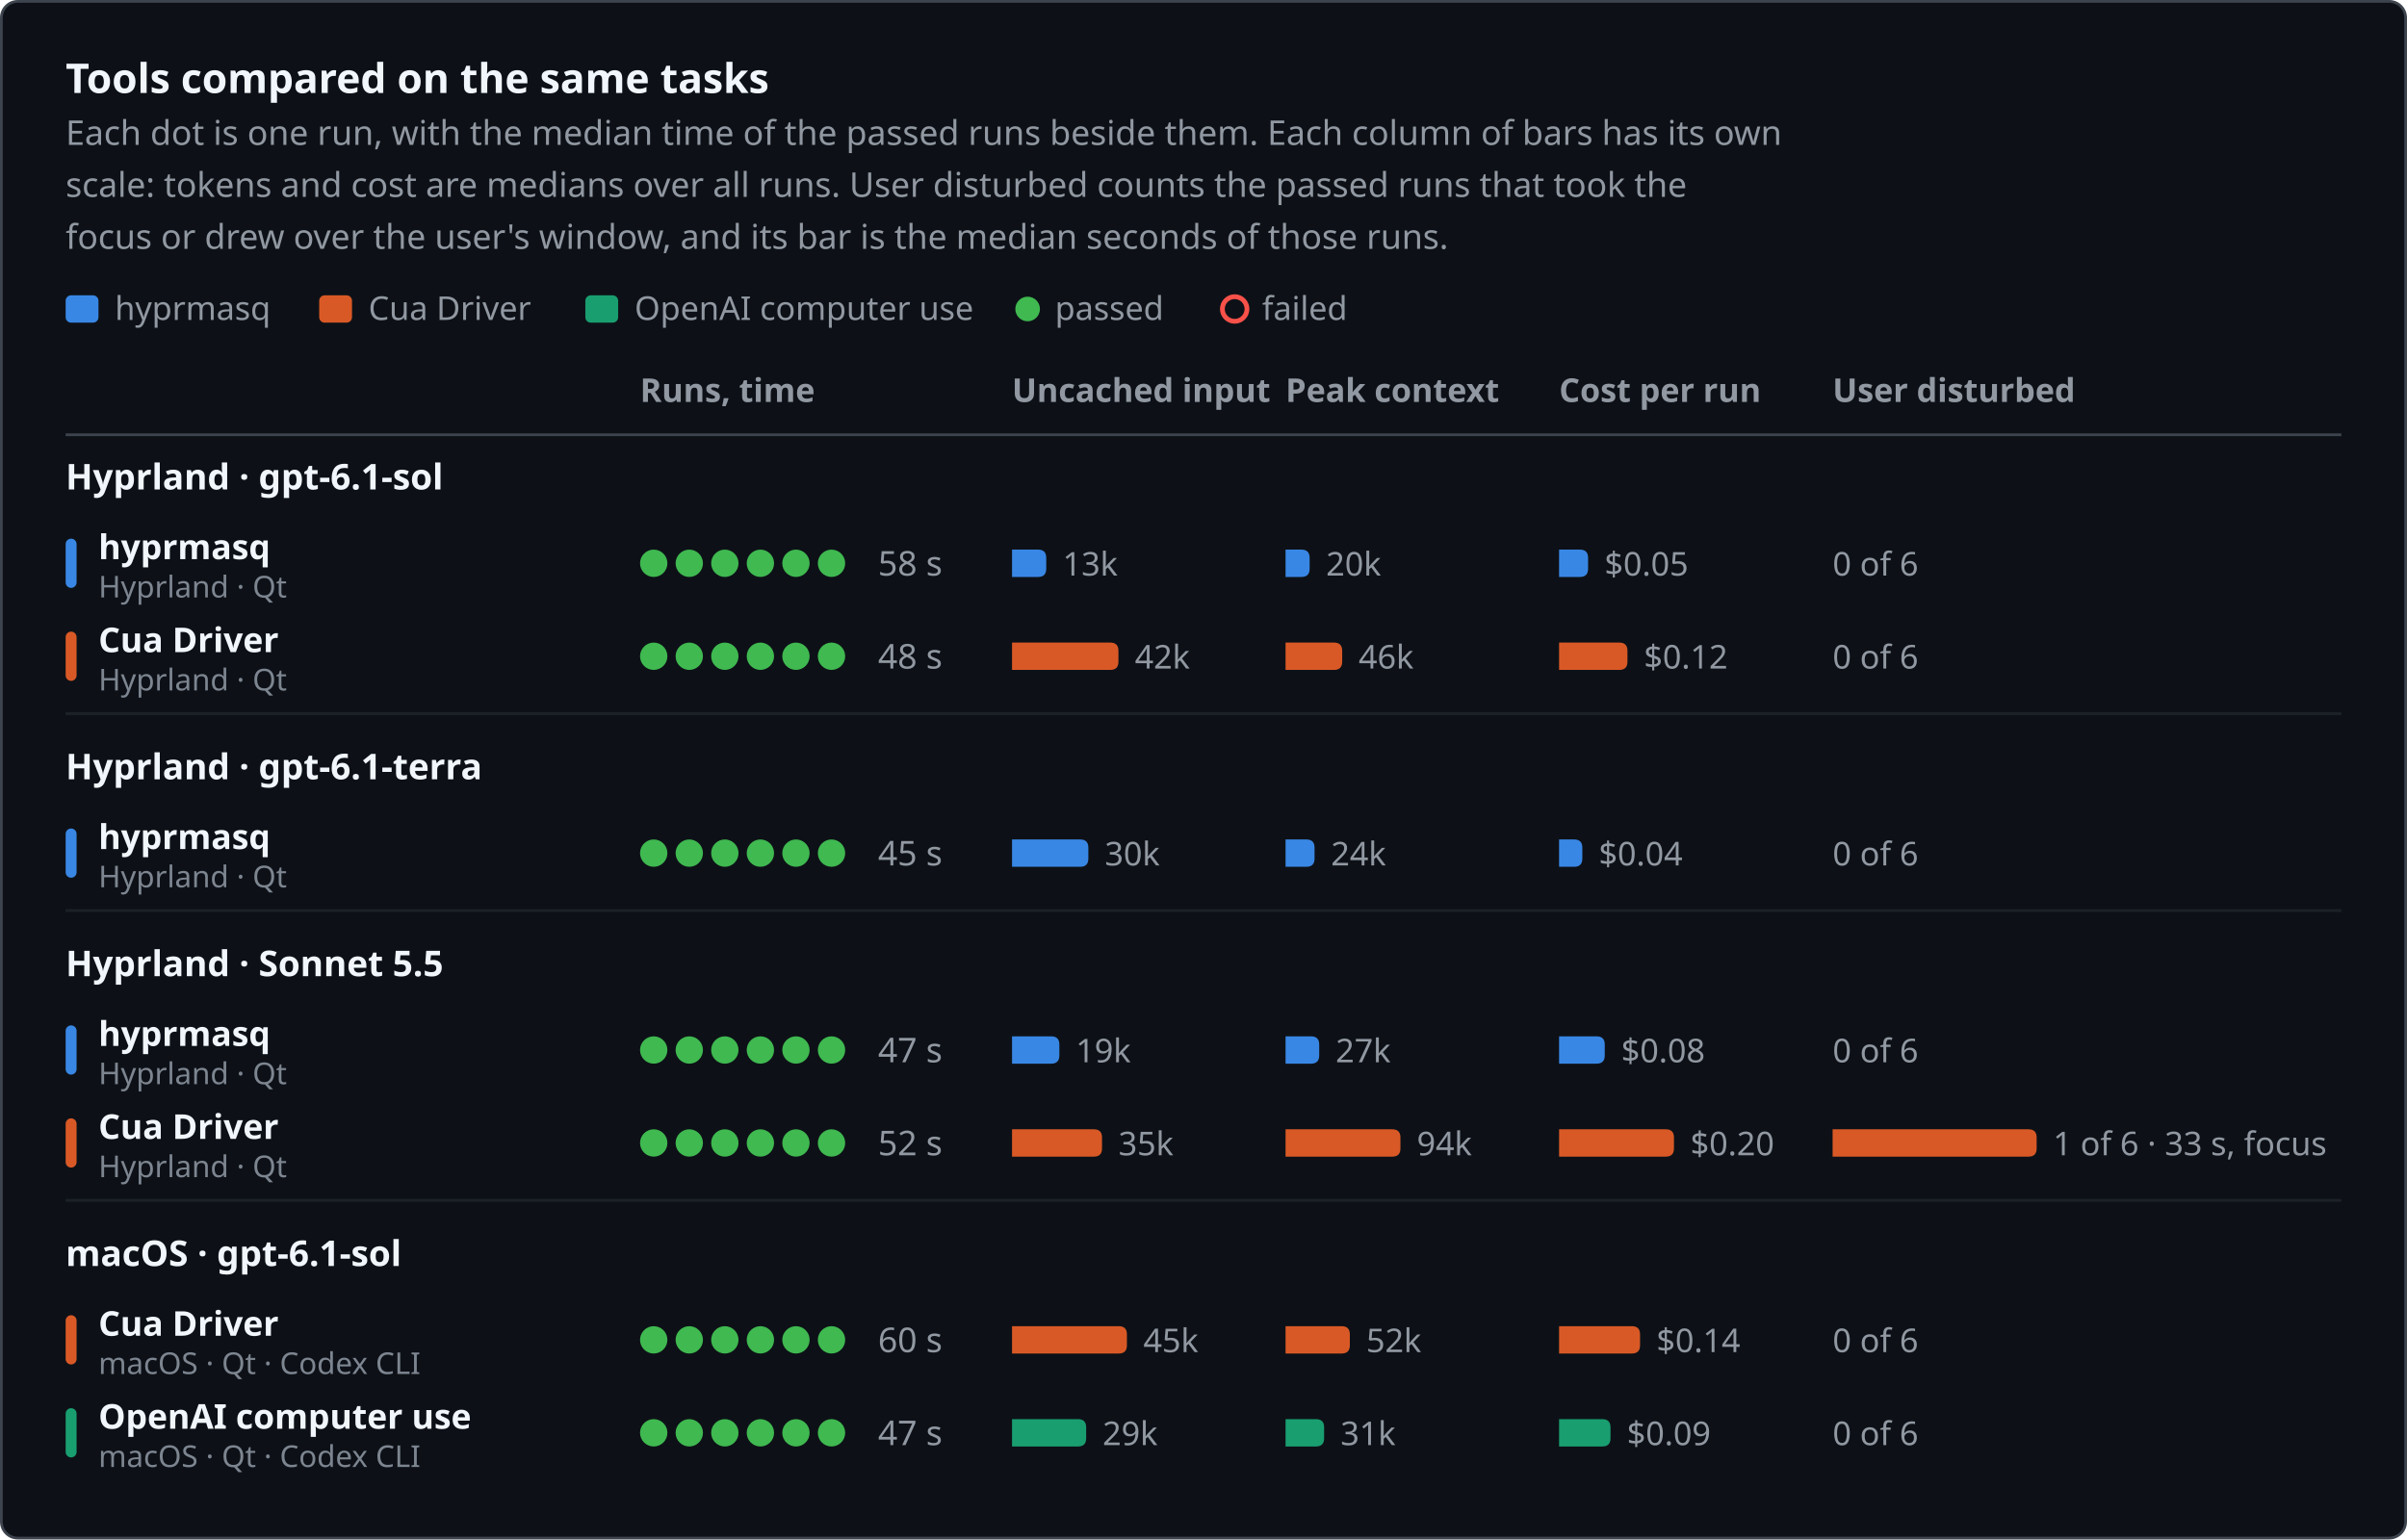
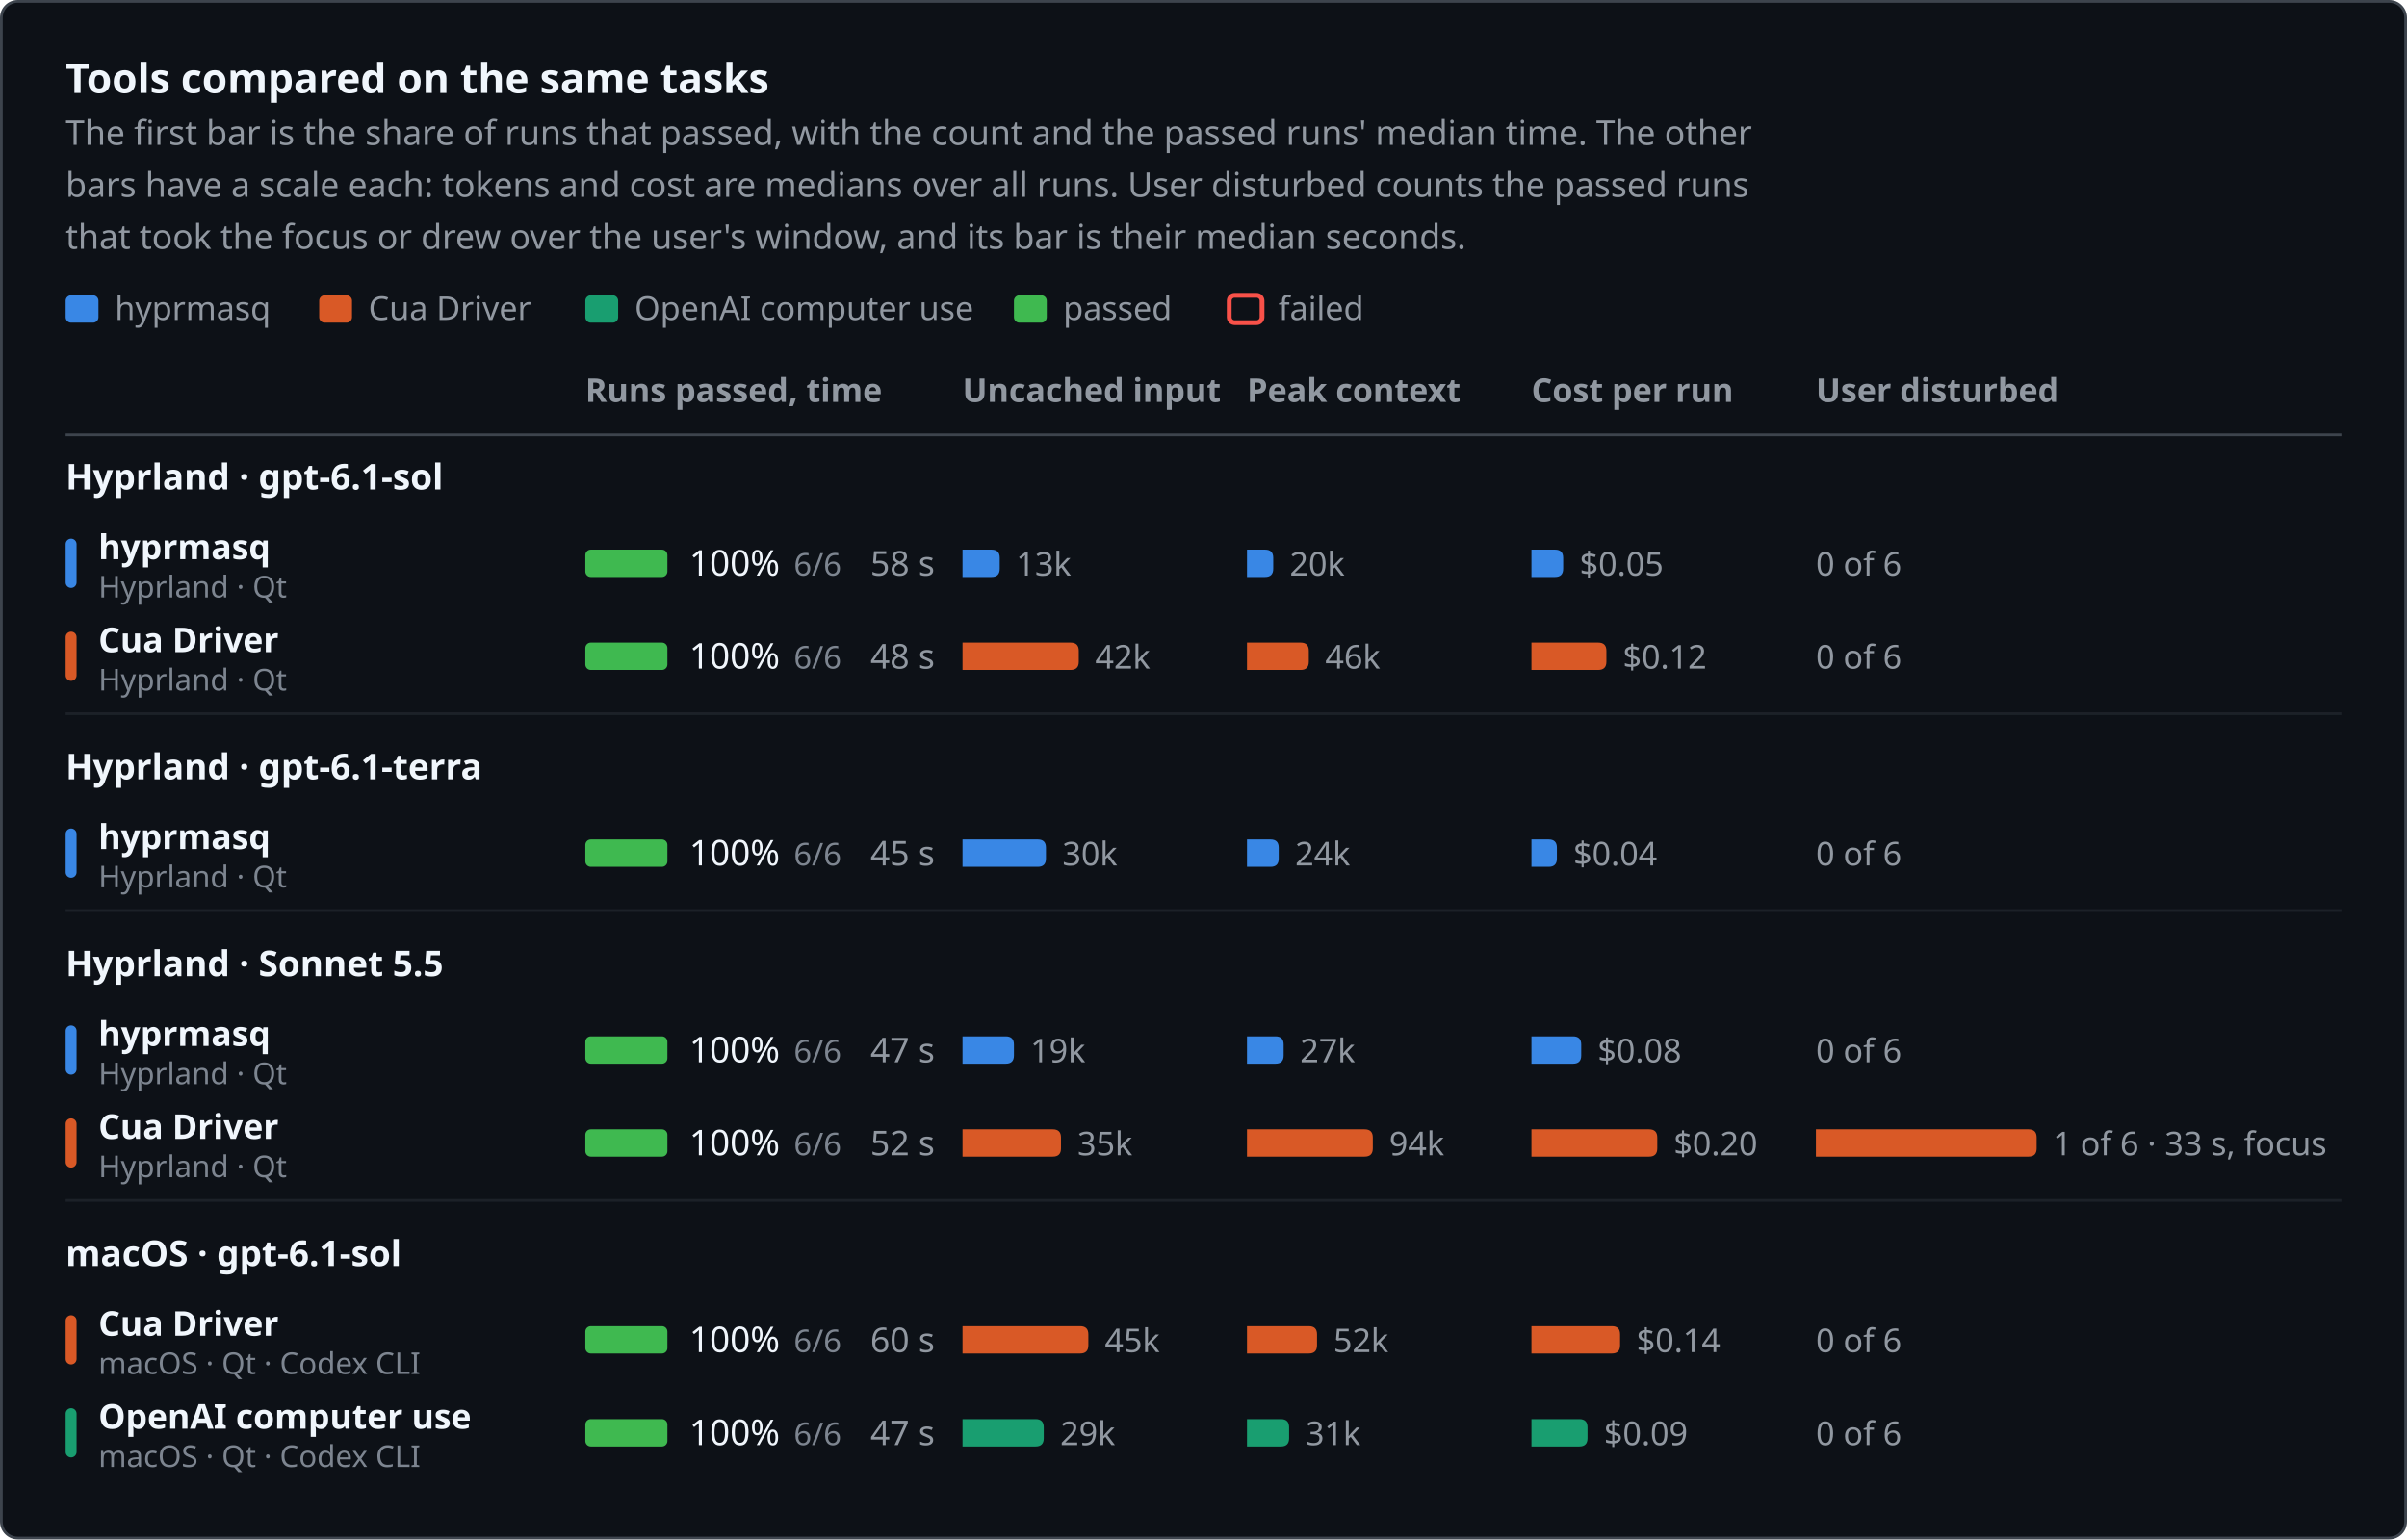
- <svg xmlns="http://www.w3.org/2000/svg" width="880" height="563" viewBox="0 0 880 563" role="img" aria-label="Tools compared on the same tasks: a row per tool for each task and agent, with its runs passed or failed, the median time, and the median uncached input, peak context, cost per run and seconds the user was disturbed.">
+ <svg xmlns="http://www.w3.org/2000/svg" width="880" height="563" viewBox="0 0 880 563" role="img" aria-label="Tools compared on the same tasks: a row per tool for each task and agent, with the share of its runs that passed, the median time, and the median uncached input, peak context, cost per run and seconds the user was disturbed.">
  <style>text{font-family:-apple-system, BlinkMacSystemFont, "Segoe UI", "Noto Sans", Helvetica, Arial, sans-serif;font-variant-numeric:tabular-nums}.t{fill:#f0f6fc}.t2{fill:#9198a1}.m{fill:#7d8590}.bg{fill:#0d1117;stroke:#3d444d}.grid{stroke:#1c2128;stroke-width:1}.axis{stroke:#3d444d;stroke-width:1}.tools{fill:#3987e5}.out{fill:#454c56}.dot{fill:#d1d7e0;stroke:#0d1117;stroke-width:1.5}.miss{fill:#0d1117;stroke:#f85149;stroke-width:1.75}.pass{fill:#3fb950}.fail{fill:#0d1117;stroke:#f85149;stroke-width:1.75}.cut{stroke:#0d1117;stroke-width:2}.s0{fill:#3987e5}.s1{fill:#d95926}.s2{fill:#199e70}.s3{fill:#c98500}.s4{fill:#d55181}.s5{fill:#008300}.s6{fill:#9085e9}.s7{fill:#e66767}</style>
  <rect x="0.5" y="0.5" width="879" height="562" rx="6" class="bg" />
  <text x="24" y="34" class="t" font-size="15" font-weight="600">Tools compared on the same tasks</text>
-   <text x="24" y="53" class="t2" font-size="12.5">Each dot is one run, with the median time of the passed runs beside them. Each column of bars has its own</text>
-   <text x="24" y="72" class="t2" font-size="12.5">scale: tokens and cost are medians over all runs. User disturbed counts the passed runs that took the</text>
-   <text x="24" y="91" class="t2" font-size="12.5">focus or drew over the user's window, and its bar is the median seconds of those runs.</text>
+   <text x="24" y="53" class="t2" font-size="12.5">The first bar is the share of runs that passed, with the count and the passed runs' median time. The other</text>
+   <text x="24" y="72" class="t2" font-size="12.5">bars have a scale each: tokens and cost are medians over all runs. User disturbed counts the passed runs</text>
+   <text x="24" y="91" class="t2" font-size="12.5">that took the focus or drew over the user's window, and its bar is their median seconds.</text>
  <rect x="24" y="108" width="12" height="10" class="s0" rx="2" />
  <text x="42" y="117" class="t2" font-size="12">hyprmasq</text>
  <rect x="116.7" y="108" width="12" height="10" class="s1" rx="2" />
  <text x="134.7" y="117" class="t2" font-size="12">Cua Driver</text>
  <rect x="214" y="108" width="12" height="10" class="s2" rx="2" />
  <text x="232" y="117" class="t2" font-size="12">OpenAI computer use</text>
-   <circle cx="375.7" cy="113" r="4.5" class="pass" />
-   <text x="385.7" y="117" class="t2" font-size="12">passed</text>
-   <circle cx="451.4" cy="113" r="4.5" class="fail" />
-   <text x="461.4" y="117" class="t2" font-size="12">failed</text>
-   <text x="234" y="147" class="t2" font-size="12" font-weight="600">Runs, time</text>
-   <text x="370" y="147" class="t2" font-size="12" font-weight="600">Uncached input</text>
-   <text x="470" y="147" class="t2" font-size="12" font-weight="600">Peak context</text>
-   <text x="570" y="147" class="t2" font-size="12" font-weight="600">Cost per run</text>
-   <text x="670" y="147" class="t2" font-size="12" font-weight="600">User disturbed</text>
+   <rect x="370.7" y="108" width="12" height="10" class="pass" rx="2" />
+   <text x="388.7" y="117" class="t2" font-size="12">passed</text>
+   <rect x="449.4" y="108" width="12" height="10" class="fail" rx="2" />
+   <text x="467.4" y="117" class="t2" font-size="12">failed</text>
+   <text x="214" y="147" class="t2" font-size="12" font-weight="600">Runs passed, time</text>
+   <text x="351.9" y="147" class="t2" font-size="12" font-weight="600">Uncached input</text>
+   <text x="455.9" y="147" class="t2" font-size="12" font-weight="600">Peak context</text>
+   <text x="559.9" y="147" class="t2" font-size="12" font-weight="600">Cost per run</text>
+   <text x="663.9" y="147" class="t2" font-size="12" font-weight="600">User disturbed</text>
  <line x1="24" y1="159" x2="856" y2="159" class="axis" />
  <text x="24" y="179" class="t" font-size="13" font-weight="600">Hyprland · gpt-6.1-sol</text>
  <rect x="24" y="197" width="4" height="18" class="s0" rx="2" />
  <text x="36" y="204.5" class="t" font-size="12.5" font-weight="600">hyprmasq</text>
  <text x="36" y="218.5" class="m" font-size="11">Hyprland · Qt</text>
-   <circle cx="239" cy="206" r="5" class="pass" />
-   <circle cx="252" cy="206" r="5" class="pass" />
-   <circle cx="265" cy="206" r="5" class="pass" />
-   <circle cx="278" cy="206" r="5" class="pass" />
-   <circle cx="291" cy="206" r="5" class="pass" />
-   <circle cx="304" cy="206" r="5" class="pass" />
-   <text x="321" y="210.5" class="t2" font-size="12.5">58 s</text>
-   <path d="M370 201H379.5Q382.5 201 382.5 204V208Q382.5 211 379.5 211H370Z" class="s0" />
-   <text x="388.5" y="210.5" class="t2" font-size="12">13k</text>
-   <path d="M470 201H475.8Q478.8 201 478.8 204V208Q478.8 211 475.8 211H470Z" class="s0" />
-   <text x="484.8" y="210.5" class="t2" font-size="12">20k</text>
-   <path d="M570 201H577.6Q580.6 201 580.6 204V208Q580.6 211 577.6 211H570Z" class="s0" />
-   <text x="586.6" y="210.5" class="t2" font-size="12">$0.05</text>
-   <text x="670" y="210.5" class="t2" font-size="12">0 of 6</text>
+   <rect x="214" y="201" width="30" height="10" class="pass" rx="2" />
+   <text x="252" y="210.5" class="t" font-size="13">100%</text>
+   <text x="290.2" y="210.5" class="m" font-size="11.5">6/6</text>
+   <text x="318.2" y="210.5" class="t2" font-size="12.5">58 s</text>
+   <path d="M351.9 201H362.5Q365.5 201 365.5 204V208Q365.5 211 362.5 211H351.9Z" class="s0" />
+   <text x="371.5" y="210.5" class="t2" font-size="12">13k</text>
+   <path d="M455.9 201H462.5Q465.5 201 465.5 204V208Q465.5 211 462.5 211H455.9Z" class="s0" />
+   <text x="471.5" y="210.5" class="t2" font-size="12">20k</text>
+   <path d="M559.9 201H568.5Q571.5 201 571.5 204V208Q571.5 211 568.5 211H559.9Z" class="s0" />
+   <text x="577.5" y="210.5" class="t2" font-size="12">$0.05</text>
+   <text x="663.9" y="210.5" class="t2" font-size="12">0 of 6</text>
  <rect x="24" y="231" width="4" height="18" class="s1" rx="2" />
  <text x="36" y="238.5" class="t" font-size="12.5" font-weight="600">Cua Driver</text>
  <text x="36" y="252.5" class="m" font-size="11">Hyprland · Qt</text>
-   <circle cx="239" cy="240" r="5" class="pass" />
-   <circle cx="252" cy="240" r="5" class="pass" />
-   <circle cx="265" cy="240" r="5" class="pass" />
-   <circle cx="278" cy="240" r="5" class="pass" />
-   <circle cx="291" cy="240" r="5" class="pass" />
-   <circle cx="304" cy="240" r="5" class="pass" />
-   <text x="321" y="244.5" class="t2" font-size="12.5">48 s</text>
-   <path d="M370 235H405.9Q408.9 235 408.9 238V242Q408.9 245 405.9 245H370Z" class="s1" />
-   <text x="414.9" y="244.5" class="t2" font-size="12">42k</text>
-   <path d="M470 235H487.7Q490.7 235 490.7 238V242Q490.7 245 487.7 245H470Z" class="s1" />
-   <text x="496.7" y="244.5" class="t2" font-size="12">46k</text>
-   <path d="M570 235H592Q595 235 595 238V242Q595 245 592 245H570Z" class="s1" />
-   <text x="601" y="244.5" class="t2" font-size="12">$0.12</text>
-   <text x="670" y="244.5" class="t2" font-size="12">0 of 6</text>
+   <rect x="214" y="235" width="30" height="10" class="pass" rx="2" />
+   <text x="252" y="244.5" class="t" font-size="13">100%</text>
+   <text x="290.2" y="244.5" class="m" font-size="11.5">6/6</text>
+   <text x="318.2" y="244.5" class="t2" font-size="12.5">48 s</text>
+   <path d="M351.9 235H391.4Q394.4 235 394.4 238V242Q394.4 245 391.4 245H351.9Z" class="s1" />
+   <text x="400.4" y="244.5" class="t2" font-size="12">42k</text>
+   <path d="M455.9 235H475.5Q478.5 235 478.5 238V242Q478.5 245 475.5 245H455.9Z" class="s1" />
+   <text x="484.5" y="244.5" class="t2" font-size="12">46k</text>
+   <path d="M559.9 235H584.3Q587.3 235 587.3 238V242Q587.3 245 584.3 245H559.9Z" class="s1" />
+   <text x="593.3" y="244.5" class="t2" font-size="12">$0.12</text>
+   <text x="663.9" y="244.5" class="t2" font-size="12">0 of 6</text>
  <line x1="24" y1="261" x2="856" y2="261" class="grid" />
  <text x="24" y="285" class="t" font-size="13" font-weight="600">Hyprland · gpt-6.1-terra</text>
  <rect x="24" y="303" width="4" height="18" class="s0" rx="2" />
  <text x="36" y="310.5" class="t" font-size="12.5" font-weight="600">hyprmasq</text>
  <text x="36" y="324.5" class="m" font-size="11">Hyprland · Qt</text>
-   <circle cx="239" cy="312" r="5" class="pass" />
-   <circle cx="252" cy="312" r="5" class="pass" />
-   <circle cx="265" cy="312" r="5" class="pass" />
-   <circle cx="278" cy="312" r="5" class="pass" />
-   <circle cx="291" cy="312" r="5" class="pass" />
-   <circle cx="304" cy="312" r="5" class="pass" />
-   <text x="321" y="316.5" class="t2" font-size="12.5">45 s</text>
-   <path d="M370 307H394.9Q397.9 307 397.9 310V314Q397.9 317 394.9 317H370Z" class="s0" />
-   <text x="403.9" y="316.5" class="t2" font-size="12">30k</text>
-   <path d="M470 307H477.6Q480.6 307 480.6 310V314Q480.6 317 477.6 317H470Z" class="s0" />
-   <text x="486.6" y="316.5" class="t2" font-size="12">24k</text>
-   <path d="M570 307H575.5Q578.5 307 578.5 310V314Q578.5 317 575.5 317H570Z" class="s0" />
-   <text x="584.5" y="316.5" class="t2" font-size="12">$0.04</text>
-   <text x="670" y="316.5" class="t2" font-size="12">0 of 6</text>
+   <rect x="214" y="307" width="30" height="10" class="pass" rx="2" />
+   <text x="252" y="316.5" class="t" font-size="13">100%</text>
+   <text x="290.2" y="316.5" class="m" font-size="11.5">6/6</text>
+   <text x="318.2" y="316.5" class="t2" font-size="12.5">45 s</text>
+   <path d="M351.9 307H379.4Q382.4 307 382.4 310V314Q382.4 317 379.4 317H351.9Z" class="s0" />
+   <text x="388.4" y="316.5" class="t2" font-size="12">30k</text>
+   <path d="M455.9 307H464.5Q467.5 307 467.5 310V314Q467.5 317 464.5 317H455.9Z" class="s0" />
+   <text x="473.5" y="316.5" class="t2" font-size="12">24k</text>
+   <path d="M559.9 307H566.2Q569.2 307 569.2 310V314Q569.2 317 566.2 317H559.9Z" class="s0" />
+   <text x="575.2" y="316.5" class="t2" font-size="12">$0.04</text>
+   <text x="663.9" y="316.5" class="t2" font-size="12">0 of 6</text>
  <line x1="24" y1="333" x2="856" y2="333" class="grid" />
  <text x="24" y="357" class="t" font-size="13" font-weight="600">Hyprland · Sonnet 5.5</text>
  <rect x="24" y="375" width="4" height="18" class="s0" rx="2" />
  <text x="36" y="382.5" class="t" font-size="12.5" font-weight="600">hyprmasq</text>
  <text x="36" y="396.5" class="m" font-size="11">Hyprland · Qt</text>
-   <circle cx="239" cy="384" r="5" class="pass" />
-   <circle cx="252" cy="384" r="5" class="pass" />
-   <circle cx="265" cy="384" r="5" class="pass" />
-   <circle cx="278" cy="384" r="5" class="pass" />
-   <circle cx="291" cy="384" r="5" class="pass" />
-   <circle cx="304" cy="384" r="5" class="pass" />
-   <text x="321" y="388.5" class="t2" font-size="12.5">47 s</text>
-   <path d="M370 379H384.3Q387.3 379 387.3 382V386Q387.3 389 384.3 389H370Z" class="s0" />
-   <text x="393.3" y="388.5" class="t2" font-size="12">19k</text>
-   <path d="M470 379H479.3Q482.3 379 482.3 382V386Q482.3 389 479.3 389H470Z" class="s0" />
-   <text x="488.3" y="388.5" class="t2" font-size="12">27k</text>
-   <path d="M570 379H583.7Q586.7 379 586.7 382V386Q586.7 389 583.7 389H570Z" class="s0" />
-   <text x="592.7" y="388.5" class="t2" font-size="12">$0.08</text>
-   <text x="670" y="388.5" class="t2" font-size="12">0 of 6</text>
+   <rect x="214" y="379" width="30" height="10" class="pass" rx="2" />
+   <text x="252" y="388.5" class="t" font-size="13">100%</text>
+   <text x="290.2" y="388.5" class="m" font-size="11.5">6/6</text>
+   <text x="318.2" y="388.5" class="t2" font-size="12.5">47 s</text>
+   <path d="M351.9 379H367.7Q370.7 379 370.7 382V386Q370.7 389 367.7 389H351.9Z" class="s0" />
+   <text x="376.7" y="388.5" class="t2" font-size="12">19k</text>
+   <path d="M455.9 379H466.3Q469.3 379 469.3 382V386Q469.3 389 466.3 389H455.9Z" class="s0" />
+   <text x="475.3" y="388.5" class="t2" font-size="12">27k</text>
+   <path d="M559.9 379H575.1Q578.1 379 578.1 382V386Q578.1 389 575.1 389H559.9Z" class="s0" />
+   <text x="584.1" y="388.5" class="t2" font-size="12">$0.08</text>
+   <text x="663.9" y="388.5" class="t2" font-size="12">0 of 6</text>
  <rect x="24" y="409" width="4" height="18" class="s1" rx="2" />
  <text x="36" y="416.5" class="t" font-size="12.5" font-weight="600">Cua Driver</text>
  <text x="36" y="430.5" class="m" font-size="11">Hyprland · Qt</text>
-   <circle cx="239" cy="418" r="5" class="pass" />
-   <circle cx="252" cy="418" r="5" class="pass" />
-   <circle cx="265" cy="418" r="5" class="pass" />
-   <circle cx="278" cy="418" r="5" class="pass" />
-   <circle cx="291" cy="418" r="5" class="pass" />
-   <circle cx="304" cy="418" r="5" class="pass" />
-   <text x="321" y="422.5" class="t2" font-size="12.5">52 s</text>
-   <path d="M370 413H399.9Q402.9 413 402.9 416V420Q402.9 423 399.9 423H370Z" class="s1" />
-   <text x="408.9" y="422.5" class="t2" font-size="12">35k</text>
-   <path d="M470 413H509Q512 413 512 416V420Q512 423 509 423H470Z" class="s1" />
-   <text x="518" y="422.5" class="t2" font-size="12">94k</text>
-   <path d="M570 413H609Q612 413 612 416V420Q612 423 609 423H570Z" class="s1" />
-   <text x="618" y="422.5" class="t2" font-size="12">$0.20</text>
-   <path d="M670 413H741.6Q744.6 413 744.6 416V420Q744.6 423 741.6 423H670Z" class="s1" />
+   <rect x="214" y="413" width="30" height="10" class="pass" rx="2" />
+   <text x="252" y="422.5" class="t" font-size="13">100%</text>
+   <text x="290.2" y="422.5" class="m" font-size="11.5">6/6</text>
+   <text x="318.2" y="422.5" class="t2" font-size="12.5">52 s</text>
+   <path d="M351.9 413H384.9Q387.9 413 387.9 416V420Q387.9 423 384.9 423H351.9Z" class="s1" />
+   <text x="393.9" y="422.5" class="t2" font-size="12">35k</text>
+   <path d="M455.9 413H498.9Q501.9 413 501.9 416V420Q501.9 423 498.9 423H455.9Z" class="s1" />
+   <text x="507.9" y="422.5" class="t2" font-size="12">94k</text>
+   <path d="M559.9 413H602.9Q605.9 413 605.9 416V420Q605.9 423 602.9 423H559.9Z" class="s1" />
+   <text x="611.9" y="422.5" class="t2" font-size="12">$0.20</text>
+   <path d="M663.9 413H741.6Q744.6 413 744.6 416V420Q744.6 423 741.6 423H663.9Z" class="s1" />
  <text x="750.6" y="422.5" class="t2" font-size="12">1 of 6 · 33 s, focus</text>
  <line x1="24" y1="439" x2="856" y2="439" class="grid" />
  <text x="24" y="463" class="t" font-size="13" font-weight="600">macOS · gpt-6.1-sol</text>
  <rect x="24" y="481" width="4" height="18" class="s1" rx="2" />
  <text x="36" y="488.5" class="t" font-size="12.5" font-weight="600">Cua Driver</text>
  <text x="36" y="502.5" class="m" font-size="11">macOS · Qt · Codex CLI</text>
-   <circle cx="239" cy="490" r="5" class="pass" />
-   <circle cx="252" cy="490" r="5" class="pass" />
-   <circle cx="265" cy="490" r="5" class="pass" />
-   <circle cx="278" cy="490" r="5" class="pass" />
-   <circle cx="291" cy="490" r="5" class="pass" />
-   <circle cx="304" cy="490" r="5" class="pass" />
-   <text x="321" y="494.5" class="t2" font-size="12.5">60 s</text>
-   <path d="M370 485H409Q412 485 412 488V492Q412 495 409 495H370Z" class="s1" />
-   <text x="418" y="494.5" class="t2" font-size="12">45k</text>
-   <path d="M470 485H490.5Q493.5 485 493.5 488V492Q493.5 495 490.5 495H470Z" class="s1" />
-   <text x="499.5" y="494.5" class="t2" font-size="12">52k</text>
-   <path d="M570 485H596.6Q599.6 485 599.6 488V492Q599.6 495 596.6 495H570Z" class="s1" />
-   <text x="605.6" y="494.5" class="t2" font-size="12">$0.14</text>
-   <text x="670" y="494.5" class="t2" font-size="12">0 of 6</text>
+   <rect x="214" y="485" width="30" height="10" class="pass" rx="2" />
+   <text x="252" y="494.5" class="t" font-size="13">100%</text>
+   <text x="290.2" y="494.5" class="m" font-size="11.5">6/6</text>
+   <text x="318.2" y="494.5" class="t2" font-size="12.5">60 s</text>
+   <path d="M351.9 485H394.9Q397.9 485 397.9 488V492Q397.9 495 394.9 495H351.9Z" class="s1" />
+   <text x="403.9" y="494.5" class="t2" font-size="12">45k</text>
+   <path d="M455.9 485H478.5Q481.5 485 481.5 488V492Q481.5 495 478.5 495H455.9Z" class="s1" />
+   <text x="487.5" y="494.5" class="t2" font-size="12">52k</text>
+   <path d="M559.9 485H589.3Q592.3 485 592.3 488V492Q592.3 495 589.3 495H559.9Z" class="s1" />
+   <text x="598.3" y="494.5" class="t2" font-size="12">$0.14</text>
+   <text x="663.9" y="494.5" class="t2" font-size="12">0 of 6</text>
  <rect x="24" y="515" width="4" height="18" class="s2" rx="2" />
  <text x="36" y="522.5" class="t" font-size="12.5" font-weight="600">OpenAI computer use</text>
  <text x="36" y="536.5" class="m" font-size="11">macOS · Qt · Codex CLI</text>
-   <circle cx="239" cy="524" r="5" class="pass" />
-   <circle cx="252" cy="524" r="5" class="pass" />
-   <circle cx="265" cy="524" r="5" class="pass" />
-   <circle cx="278" cy="524" r="5" class="pass" />
-   <circle cx="291" cy="524" r="5" class="pass" />
-   <circle cx="304" cy="524" r="5" class="pass" />
-   <text x="321" y="528.5" class="t2" font-size="12.5">47 s</text>
-   <path d="M370 519H394.1Q397.1 519 397.1 522V526Q397.1 529 394.1 529H370Z" class="s2" />
-   <text x="403.1" y="528.5" class="t2" font-size="12">29k</text>
-   <path d="M470 519H481.1Q484.1 519 484.1 522V526Q484.1 529 481.1 529H470Z" class="s2" />
-   <text x="490.1" y="528.5" class="t2" font-size="12">31k</text>
-   <path d="M570 519H585.8Q588.8 519 588.8 522V526Q588.8 529 585.8 529H570Z" class="s2" />
-   <text x="594.8" y="528.5" class="t2" font-size="12">$0.09</text>
-   <text x="670" y="528.5" class="t2" font-size="12">0 of 6</text>
+   <rect x="214" y="519" width="30" height="10" class="pass" rx="2" />
+   <text x="252" y="528.5" class="t" font-size="13">100%</text>
+   <text x="290.2" y="528.5" class="m" font-size="11.5">6/6</text>
+   <text x="318.2" y="528.5" class="t2" font-size="12.5">47 s</text>
+   <path d="M351.9 519H378.6Q381.6 519 381.6 522V526Q381.6 529 378.6 529H351.9Z" class="s2" />
+   <text x="387.6" y="528.5" class="t2" font-size="12">29k</text>
+   <path d="M455.9 519H468.3Q471.3 519 471.3 522V526Q471.3 529 468.3 529H455.9Z" class="s2" />
+   <text x="477.3" y="528.5" class="t2" font-size="12">31k</text>
+   <path d="M559.9 519H577.4Q580.4 519 580.4 522V526Q580.4 529 577.4 529H559.9Z" class="s2" />
+   <text x="586.4" y="528.5" class="t2" font-size="12">$0.09</text>
+   <text x="663.9" y="528.5" class="t2" font-size="12">0 of 6</text>
</svg>
